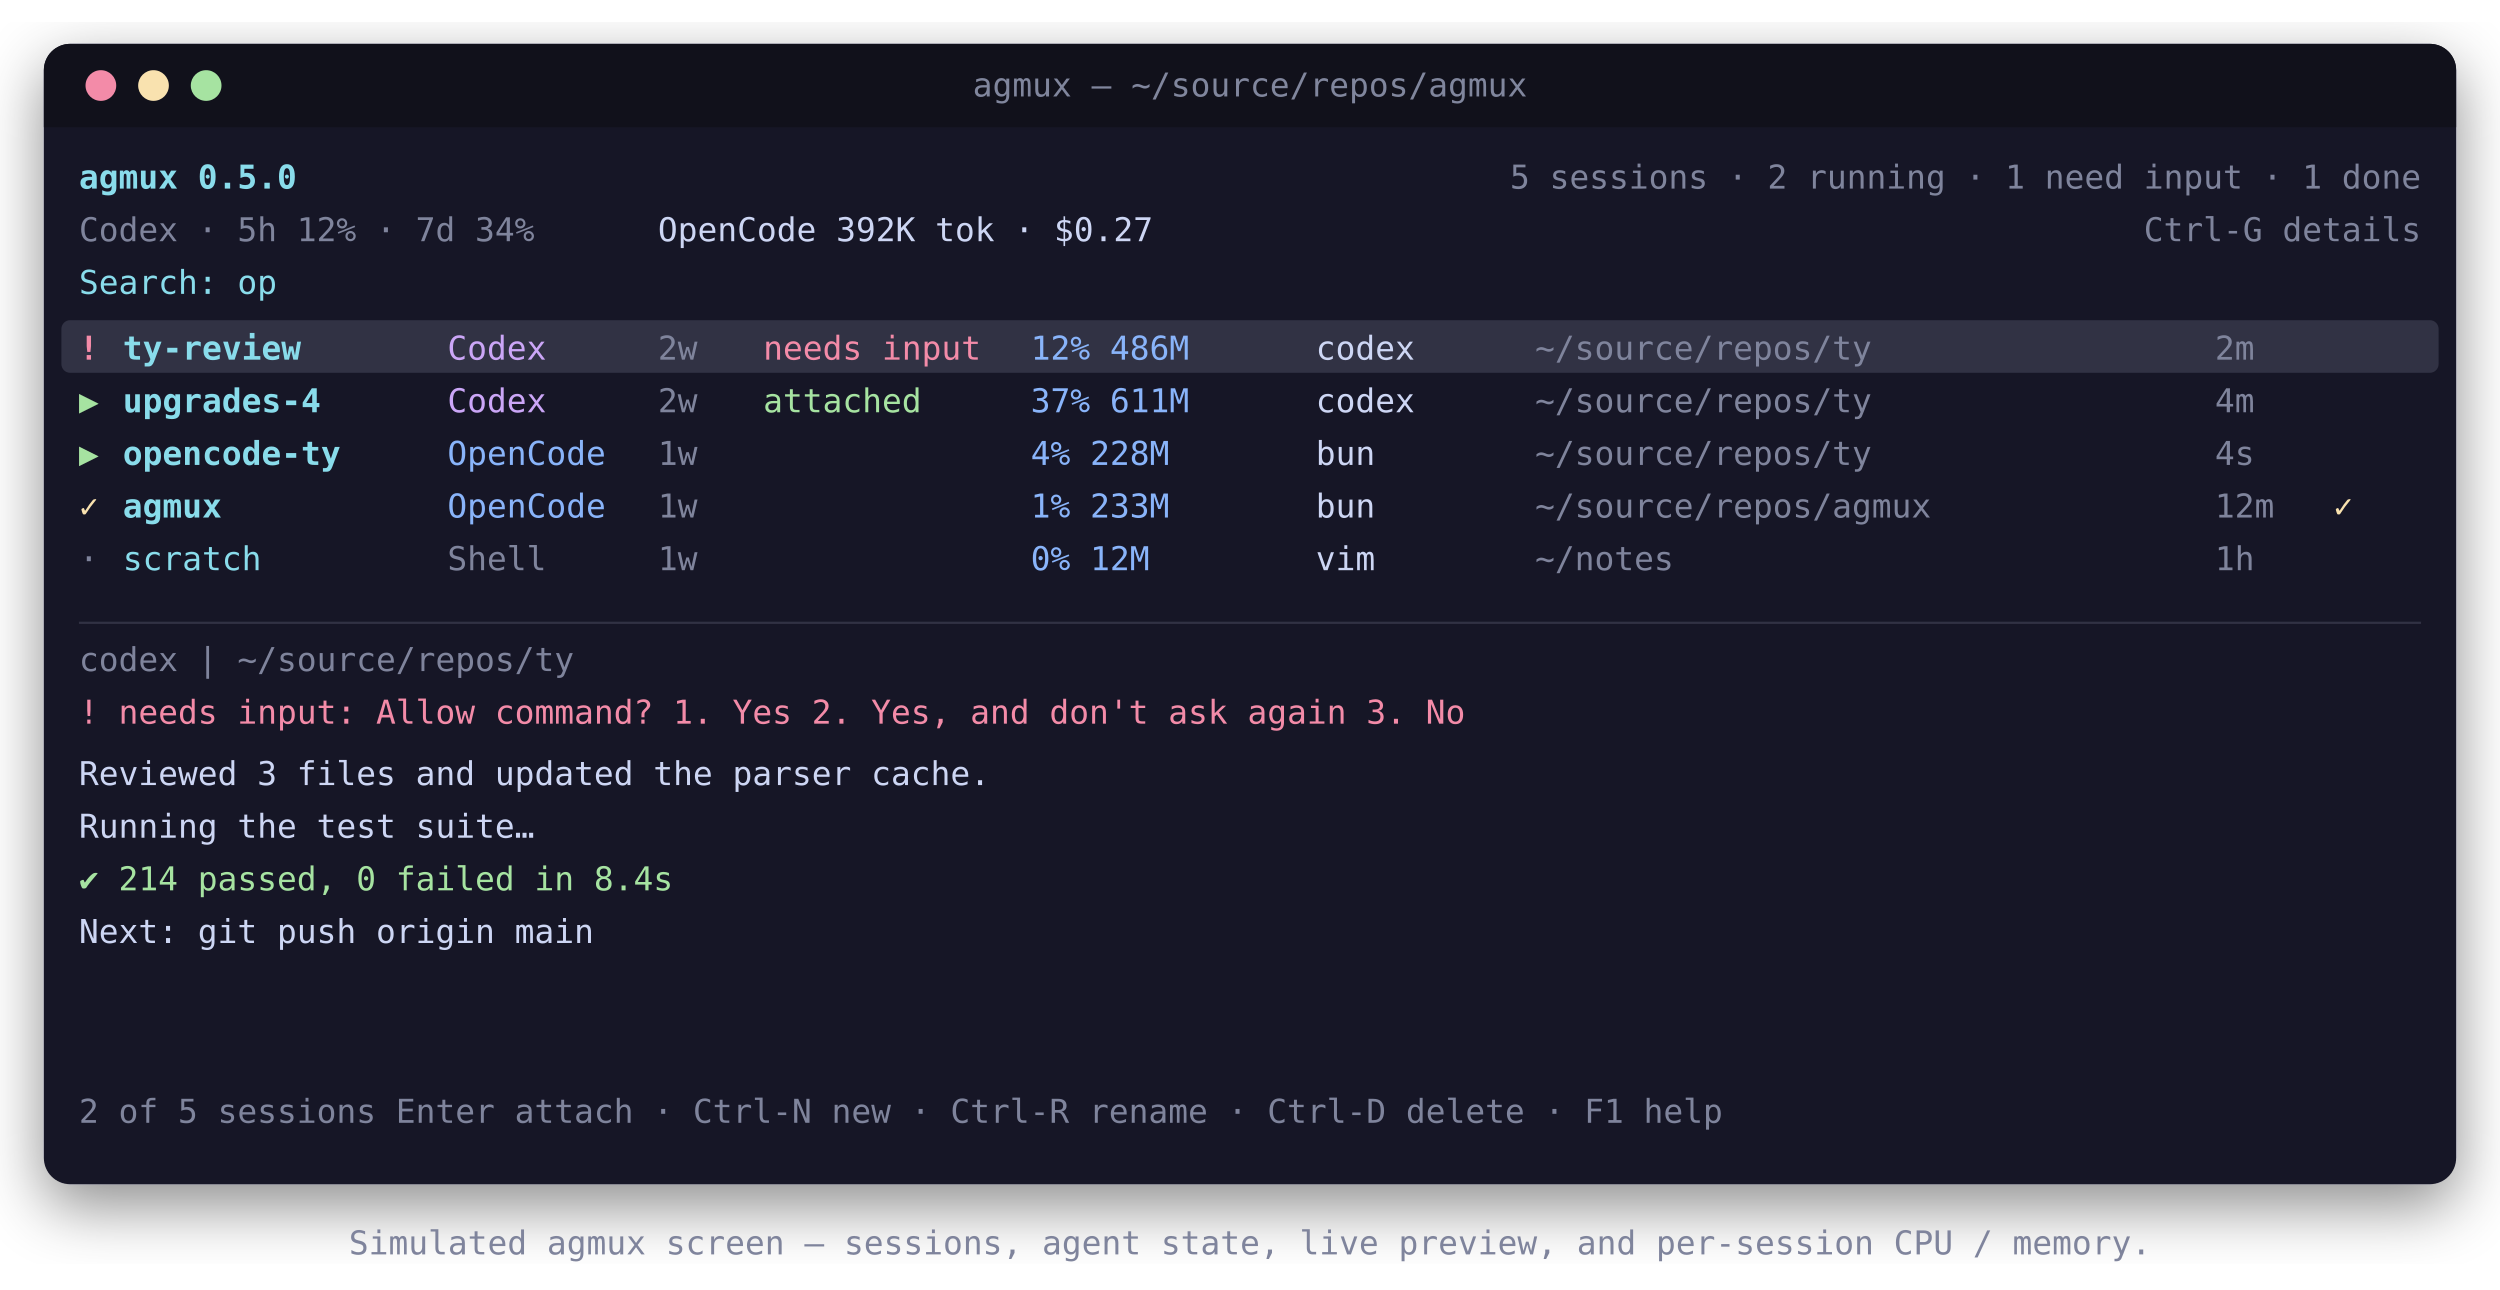
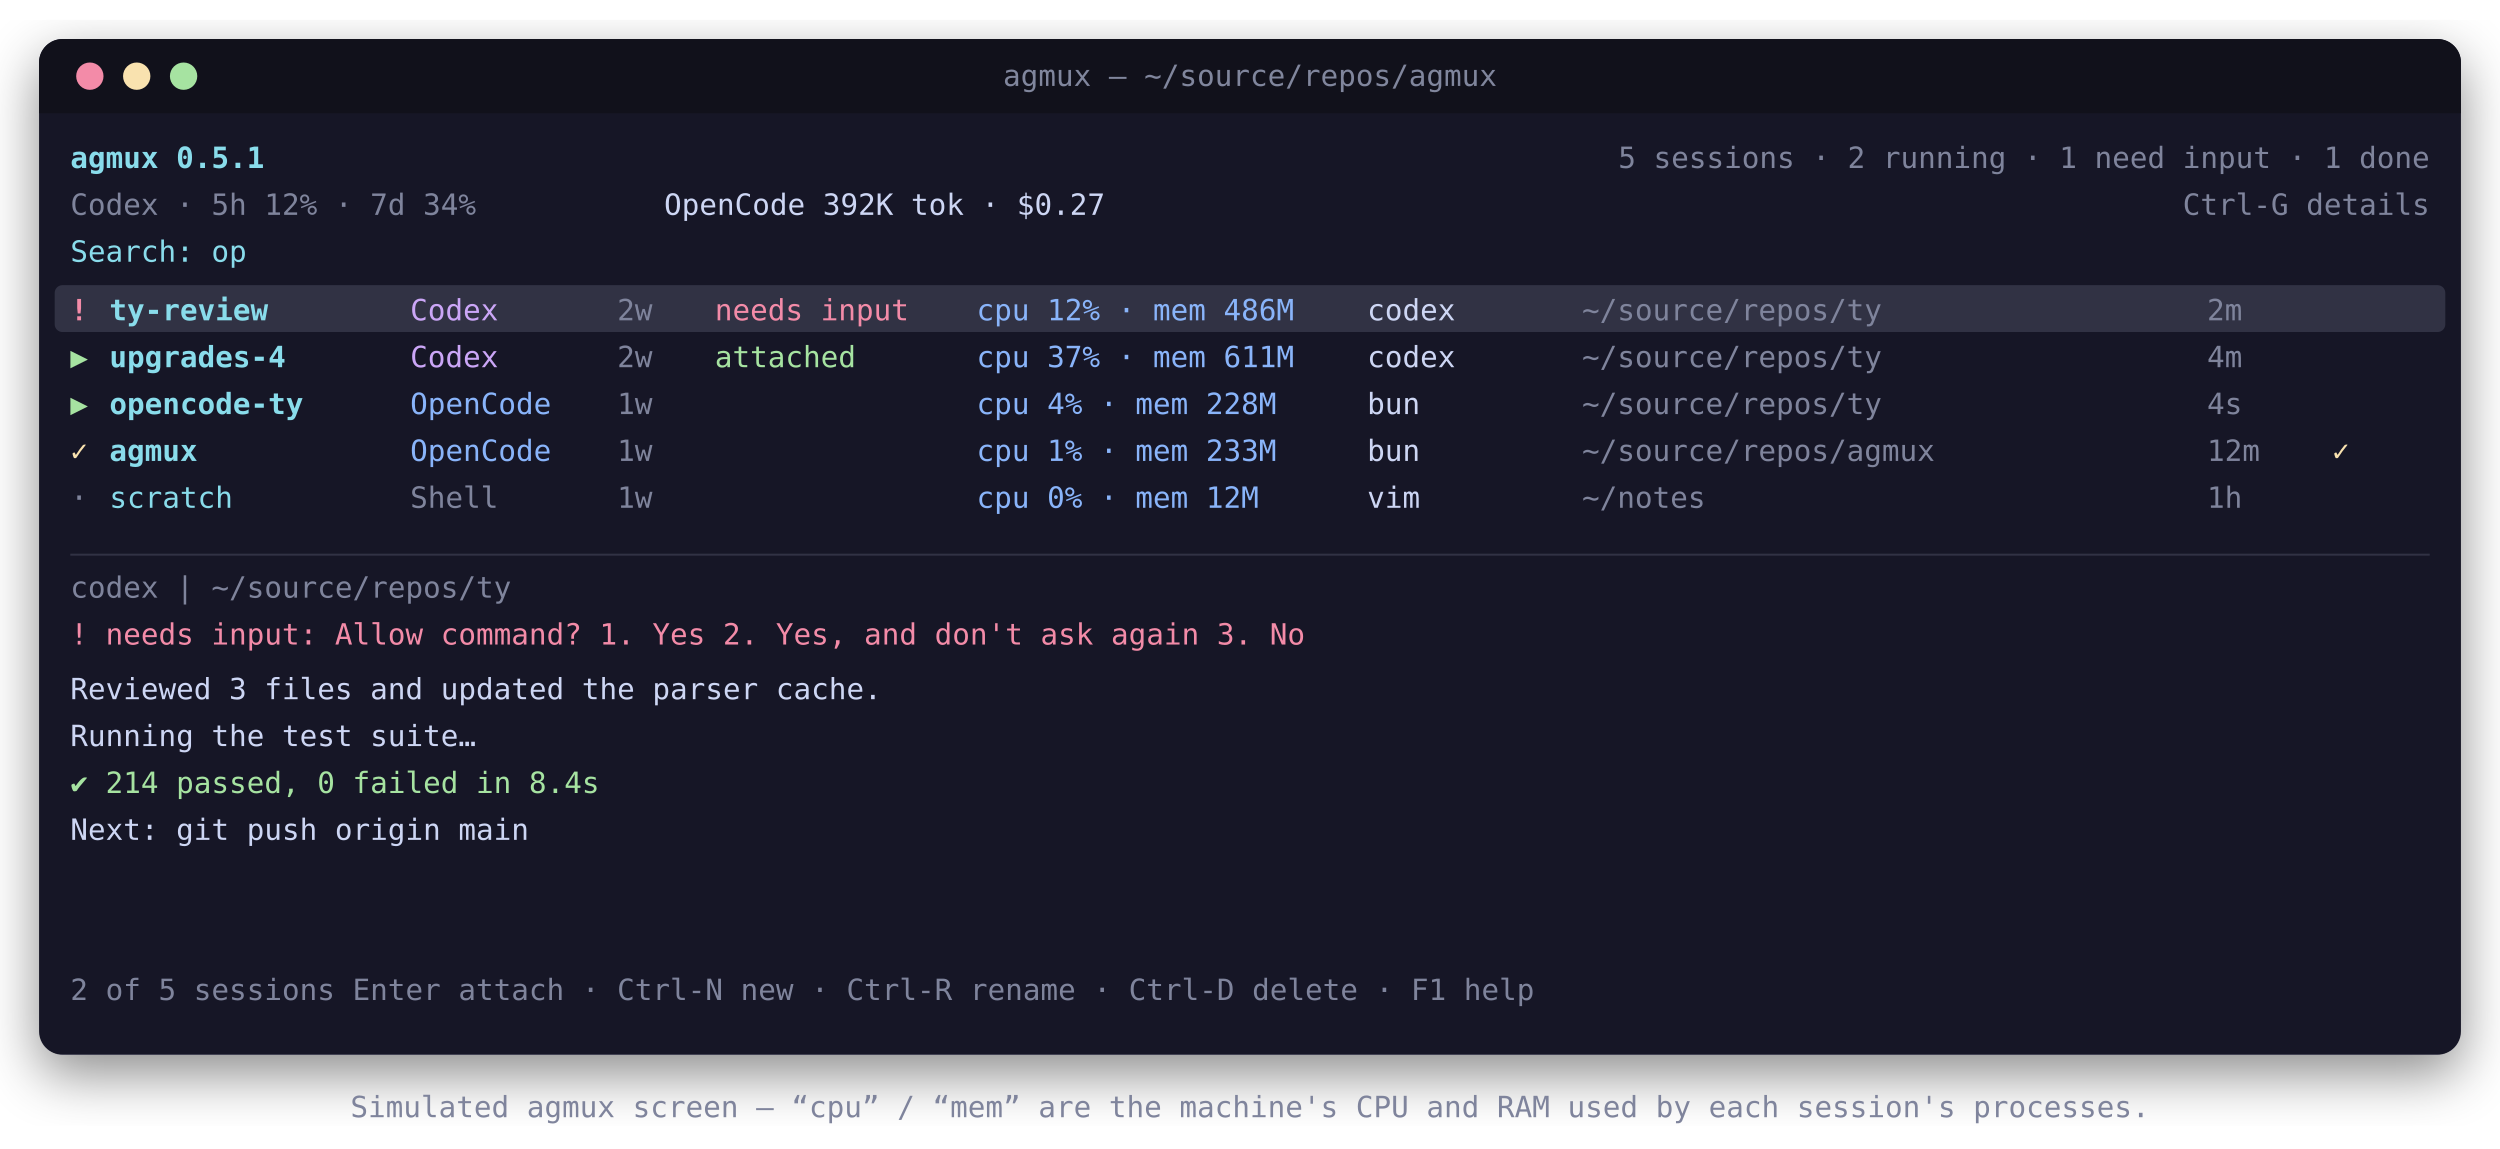
- <svg xmlns="http://www.w3.org/2000/svg" width="1140" height="588" viewBox="0 0 1140 588" role="img" aria-label="agmux picker with per-session CPU and memory">
+ <svg xmlns="http://www.w3.org/2000/svg" width="1280" height="588" viewBox="0 0 1280 588" role="img" aria-label="agmux picker with per-session CPU and memory">
  <defs>
    <style>
      .mono { font-family: "JetBrains Mono", "SFMono-Regular", "Cascadia Code", Menlo, Consolas, "DejaVu Sans Mono", monospace; font-size: 15px; }
      .bg { fill: #181825; }
      .chrome { fill: #11111b; }
      .title { fill: #a6adc8; }
      .default { fill: #cdd6f4; }
      .head { fill: #89dceb; }
      .agent { fill: #cba6f7; }
      .oc { fill: #89b4fa; }
      .run { fill: #a6e3a1; }
      .blocked { fill: #f38ba8; }
      .done { fill: #f9e2af; }
      .muted { fill: #7f849c; }
      .res { fill: #89b4fa; }
      .peach { fill: #fab387; }
    </style>
    <filter id="shadow" x="-5%" y="-5%" width="110%" height="112%">
      <feDropShadow dx="0" dy="10" stdDeviation="14" flood-color="#000000" flood-opacity="0.45" />
    </filter>
  </defs>
-   <rect x="20" y="20" width="1100" height="520" rx="12" fill="#181825" filter="url(#shadow)" />
-   <path d="M20 32 a12 12 0 0 1 12 -12 h1076 a12 12 0 0 1 12 12 v26 h-1100 z" class="chrome" />
+   <rect x="20" y="20" width="1240" height="520" rx="12" fill="#181825" filter="url(#shadow)" />
+   <path d="M20 32 a12 12 0 0 1 12 -12 h1216 a12 12 0 0 1 12 12 v26 h-1240 z" class="chrome" />
  <circle cx="46" cy="39" r="7" fill="#f38ba8" />
  <circle cx="70" cy="39" r="7" fill="#f9e2af" />
  <circle cx="94" cy="39" r="7" fill="#a6e3a1" />
-   <text x="570" y="44" text-anchor="middle" class="mono title" opacity="0.75">agmux — ~/source/repos/agmux</text>
-   <text x="36" y="86" class="mono head" font-weight="bold">agmux 0.5.0</text>
-   <text x="1104" y="86" text-anchor="end" class="mono muted">5 sessions · 2 running · 1 need input · 1 done</text>
+   <text x="640" y="44" text-anchor="middle" class="mono title" opacity="0.75">agmux — ~/source/repos/agmux</text>
+   <text x="36" y="86" class="mono head" font-weight="bold">agmux 0.5.1</text>
+   <text x="1244" y="86" text-anchor="end" class="mono muted">5 sessions · 2 running · 1 need input · 1 done</text>
  <text x="36" y="110" class="mono muted">Codex · 5h 12% · 7d 34%</text>
-   <text x="300" y="110" class="mono default">OpenCode 392K tok · $0.27</text>
-   <text x="1104" y="110" text-anchor="end" class="mono muted">Ctrl-G details</text>
+   <text x="340" y="110" class="mono default">OpenCode 392K tok · $0.27</text>
+   <text x="1244" y="110" text-anchor="end" class="mono muted">Ctrl-G details</text>
  <text x="36" y="134" class="mono head">Search: op</text>
-   <rect x="28" y="146" width="1084" height="24" rx="4" fill="#313244" />
+   <rect x="28" y="146" width="1224" height="24" rx="4" fill="#313244" />
  <text x="36" y="164" class="mono blocked" font-weight="bold">!</text>
  <text x="56" y="164" class="mono head" font-weight="bold">ty-review</text>
-   <text x="204" y="164" class="mono agent">Codex</text>
-   <text x="300" y="164" class="mono muted">2w</text>
-   <text x="348" y="164" class="mono blocked">needs input</text>
-   <text x="470" y="164" class="mono res">12% 486M</text>
-   <text x="600" y="164" class="mono default">codex</text>
-   <text x="700" y="164" class="mono muted">~/source/repos/ty</text>
-   <text x="1010" y="164" class="mono muted">2m</text>
+   <text x="210" y="164" class="mono agent">Codex</text>
+   <text x="316" y="164" class="mono muted">2w</text>
+   <text x="366" y="164" class="mono blocked">needs input</text>
+   <text x="500" y="164" class="mono res">cpu 12% · mem 486M</text>
+   <text x="700" y="164" class="mono default">codex</text>
+   <text x="810" y="164" class="mono muted">~/source/repos/ty</text>
+   <text x="1130" y="164" class="mono muted">2m</text>
  <text x="36" y="188" class="mono run" font-weight="bold">▶</text>
  <text x="56" y="188" class="mono head" font-weight="bold">upgrades-4</text>
-   <text x="204" y="188" class="mono agent">Codex</text>
-   <text x="300" y="188" class="mono muted">2w</text>
-   <text x="348" y="188" class="mono run">attached</text>
-   <text x="470" y="188" class="mono res">37% 611M</text>
-   <text x="600" y="188" class="mono default">codex</text>
-   <text x="700" y="188" class="mono muted">~/source/repos/ty</text>
-   <text x="1010" y="188" class="mono muted">4m</text>
+   <text x="210" y="188" class="mono agent">Codex</text>
+   <text x="316" y="188" class="mono muted">2w</text>
+   <text x="366" y="188" class="mono run">attached</text>
+   <text x="500" y="188" class="mono res">cpu 37% · mem 611M</text>
+   <text x="700" y="188" class="mono default">codex</text>
+   <text x="810" y="188" class="mono muted">~/source/repos/ty</text>
+   <text x="1130" y="188" class="mono muted">4m</text>
  <text x="36" y="212" class="mono run" font-weight="bold">▶</text>
  <text x="56" y="212" class="mono head" font-weight="bold">opencode-ty</text>
-   <text x="204" y="212" class="mono oc">OpenCode</text>
-   <text x="300" y="212" class="mono muted">1w</text>
-   <text x="470" y="212" class="mono res">4% 228M</text>
-   <text x="600" y="212" class="mono default">bun</text>
-   <text x="700" y="212" class="mono muted">~/source/repos/ty</text>
-   <text x="1010" y="212" class="mono muted">4s</text>
+   <text x="210" y="212" class="mono oc">OpenCode</text>
+   <text x="316" y="212" class="mono muted">1w</text>
+   <text x="500" y="212" class="mono res">cpu 4% · mem 228M</text>
+   <text x="700" y="212" class="mono default">bun</text>
+   <text x="810" y="212" class="mono muted">~/source/repos/ty</text>
+   <text x="1130" y="212" class="mono muted">4s</text>
  <text x="36" y="236" class="mono done" font-weight="bold">✓</text>
  <text x="56" y="236" class="mono head" font-weight="bold">agmux</text>
-   <text x="204" y="236" class="mono oc">OpenCode</text>
-   <text x="300" y="236" class="mono muted">1w</text>
-   <text x="470" y="236" class="mono res">1% 233M</text>
-   <text x="600" y="236" class="mono default">bun</text>
-   <text x="700" y="236" class="mono muted">~/source/repos/agmux</text>
-   <text x="1010" y="236" class="mono muted">12m</text>
-   <text x="1064" y="236" class="mono done">✓</text>
+   <text x="210" y="236" class="mono oc">OpenCode</text>
+   <text x="316" y="236" class="mono muted">1w</text>
+   <text x="500" y="236" class="mono res">cpu 1% · mem 233M</text>
+   <text x="700" y="236" class="mono default">bun</text>
+   <text x="810" y="236" class="mono muted">~/source/repos/agmux</text>
+   <text x="1130" y="236" class="mono muted">12m</text>
+   <text x="1194" y="236" class="mono done">✓</text>
  <text x="36" y="260" class="mono muted">·</text>
  <text x="56" y="260" class="mono head">scratch</text>
-   <text x="204" y="260" class="mono muted">Shell</text>
-   <text x="300" y="260" class="mono muted">1w</text>
-   <text x="470" y="260" class="mono res">0% 12M</text>
-   <text x="600" y="260" class="mono default">vim</text>
-   <text x="700" y="260" class="mono muted">~/notes</text>
-   <text x="1010" y="260" class="mono muted">1h</text>
-   <line x1="36" y1="284" x2="1104" y2="284" stroke="#313244" stroke-width="1" />
+   <text x="210" y="260" class="mono muted">Shell</text>
+   <text x="316" y="260" class="mono muted">1w</text>
+   <text x="500" y="260" class="mono res">cpu 0% · mem 12M</text>
+   <text x="700" y="260" class="mono default">vim</text>
+   <text x="810" y="260" class="mono muted">~/notes</text>
+   <text x="1130" y="260" class="mono muted">1h</text>
+   <line x1="36" y1="284" x2="1244" y2="284" stroke="#313244" stroke-width="1" />
  <text x="36" y="306" class="mono muted">codex  |  ~/source/repos/ty</text>
  <text x="36" y="330" class="mono blocked">! needs input: Allow command?  1. Yes  2. Yes, and don't ask again  3. No</text>
  <text x="36" y="358" class="mono default">  Reviewed 3 files and updated the parser cache.</text>
  <text x="36" y="382" class="mono default">  Running the test suite…</text>
  <text x="36" y="406" class="mono run">  ✔ 214 passed, 0 failed in 8.4s</text>
  <text x="36" y="430" class="mono default">  Next: git push origin main</text>
  <text x="36" y="512" class="mono muted">2 of 5 sessions   Enter attach · Ctrl-N new · Ctrl-R rename · Ctrl-D delete · F1 help</text>
-   <text x="570" y="572" text-anchor="middle" class="mono muted" font-size="13">Simulated agmux screen — sessions, agent state, live preview, and per-session CPU / memory.</text>
+   <text x="640" y="572" text-anchor="middle" class="mono muted" font-size="13">Simulated agmux screen — “cpu” / “mem” are the machine's CPU and RAM used by each session's processes.</text>
</svg>
